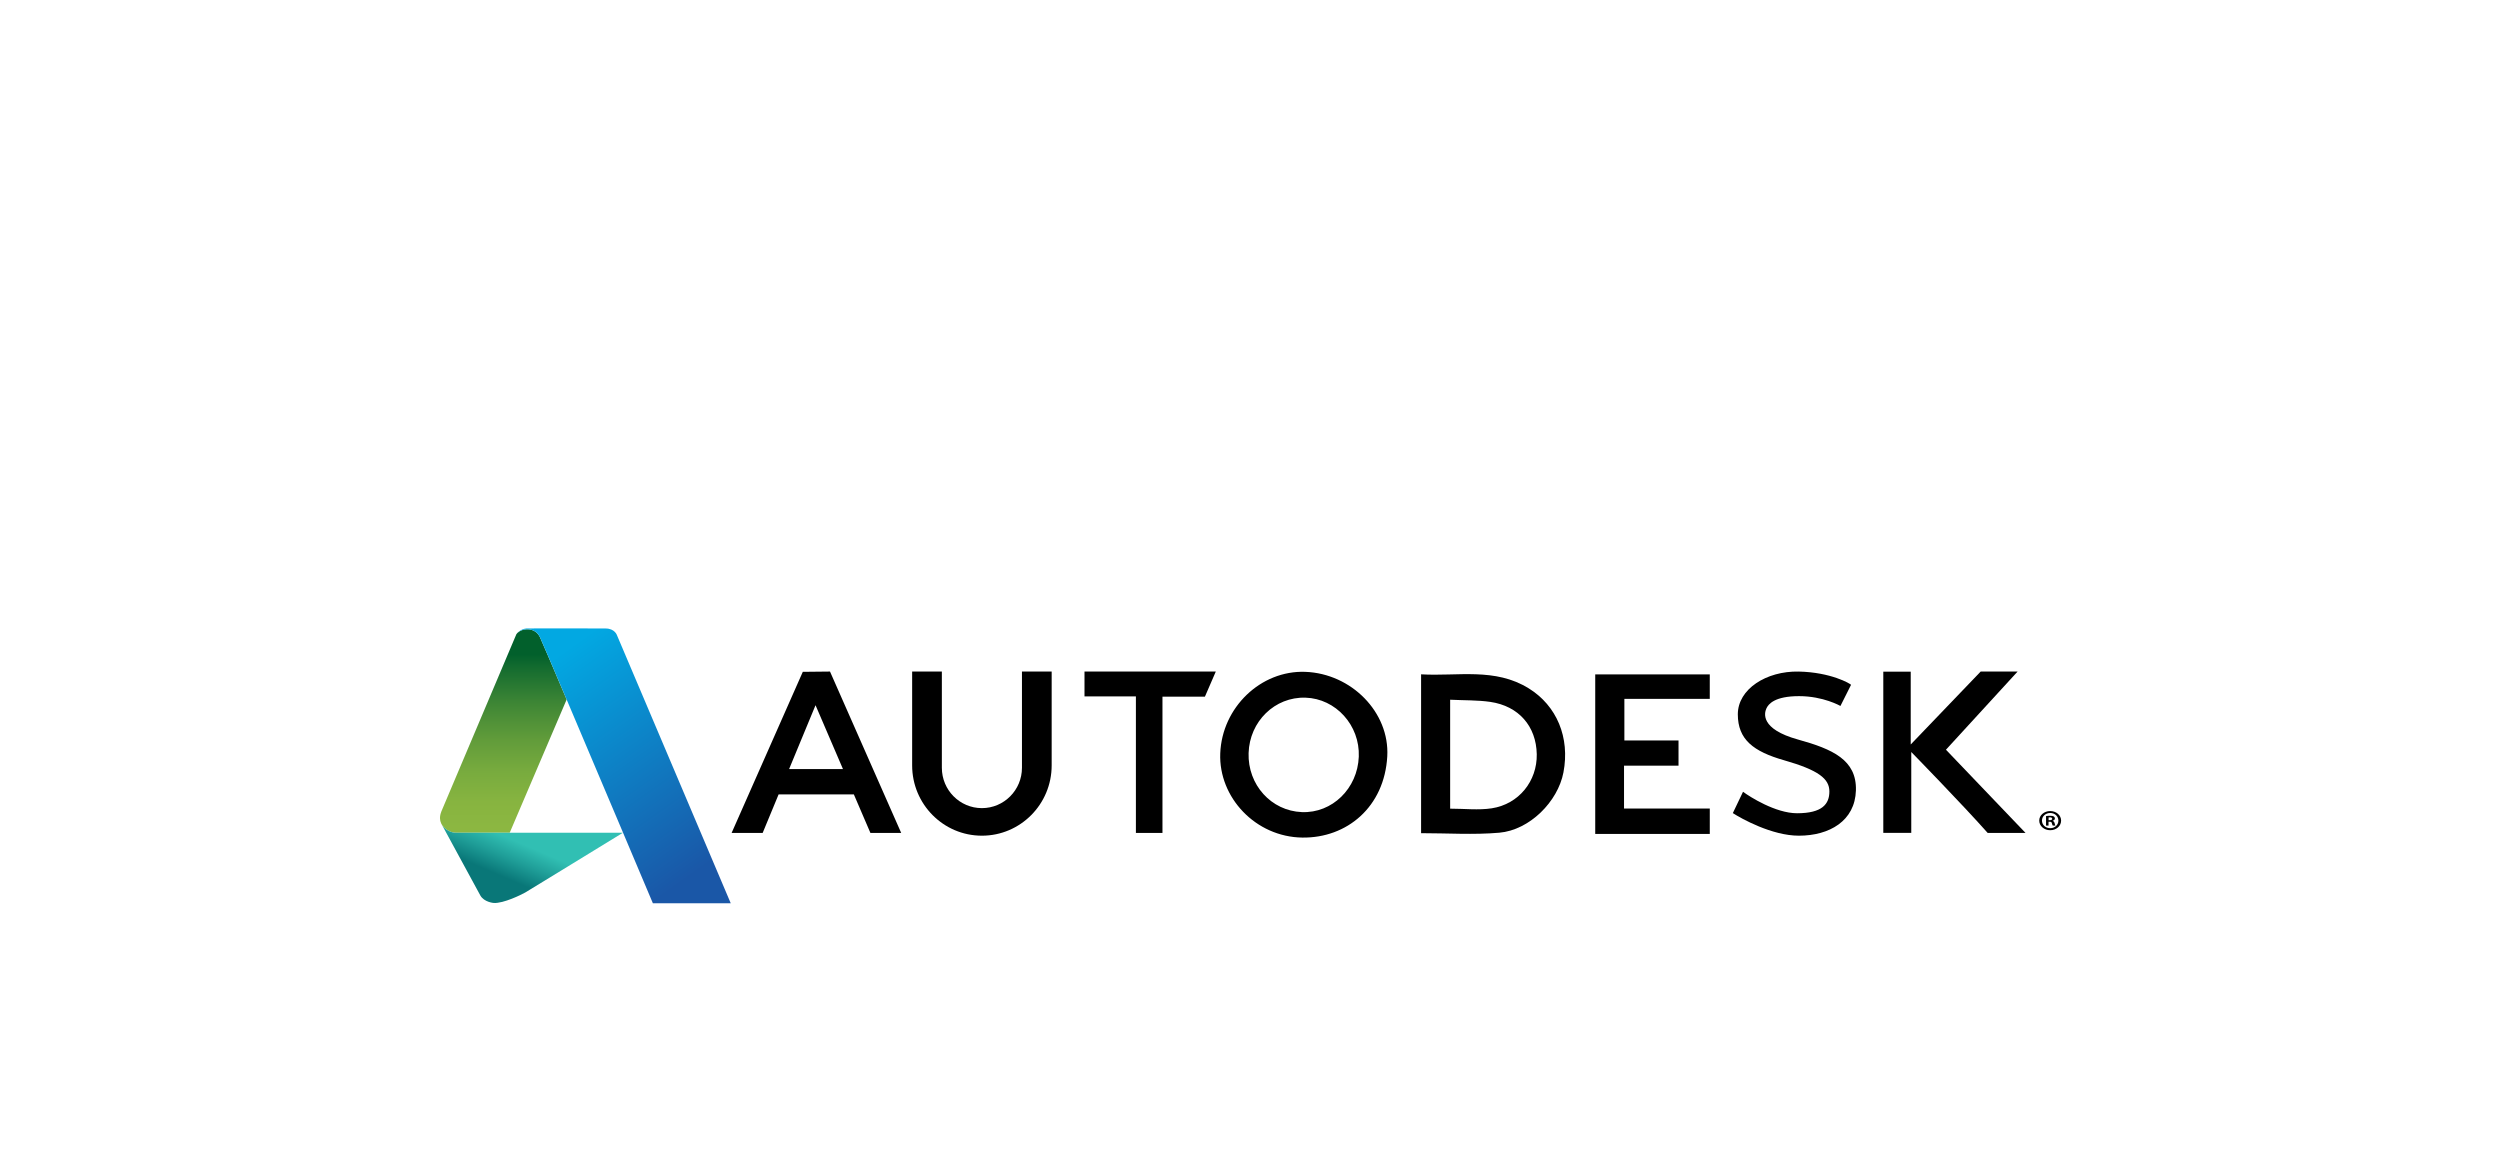
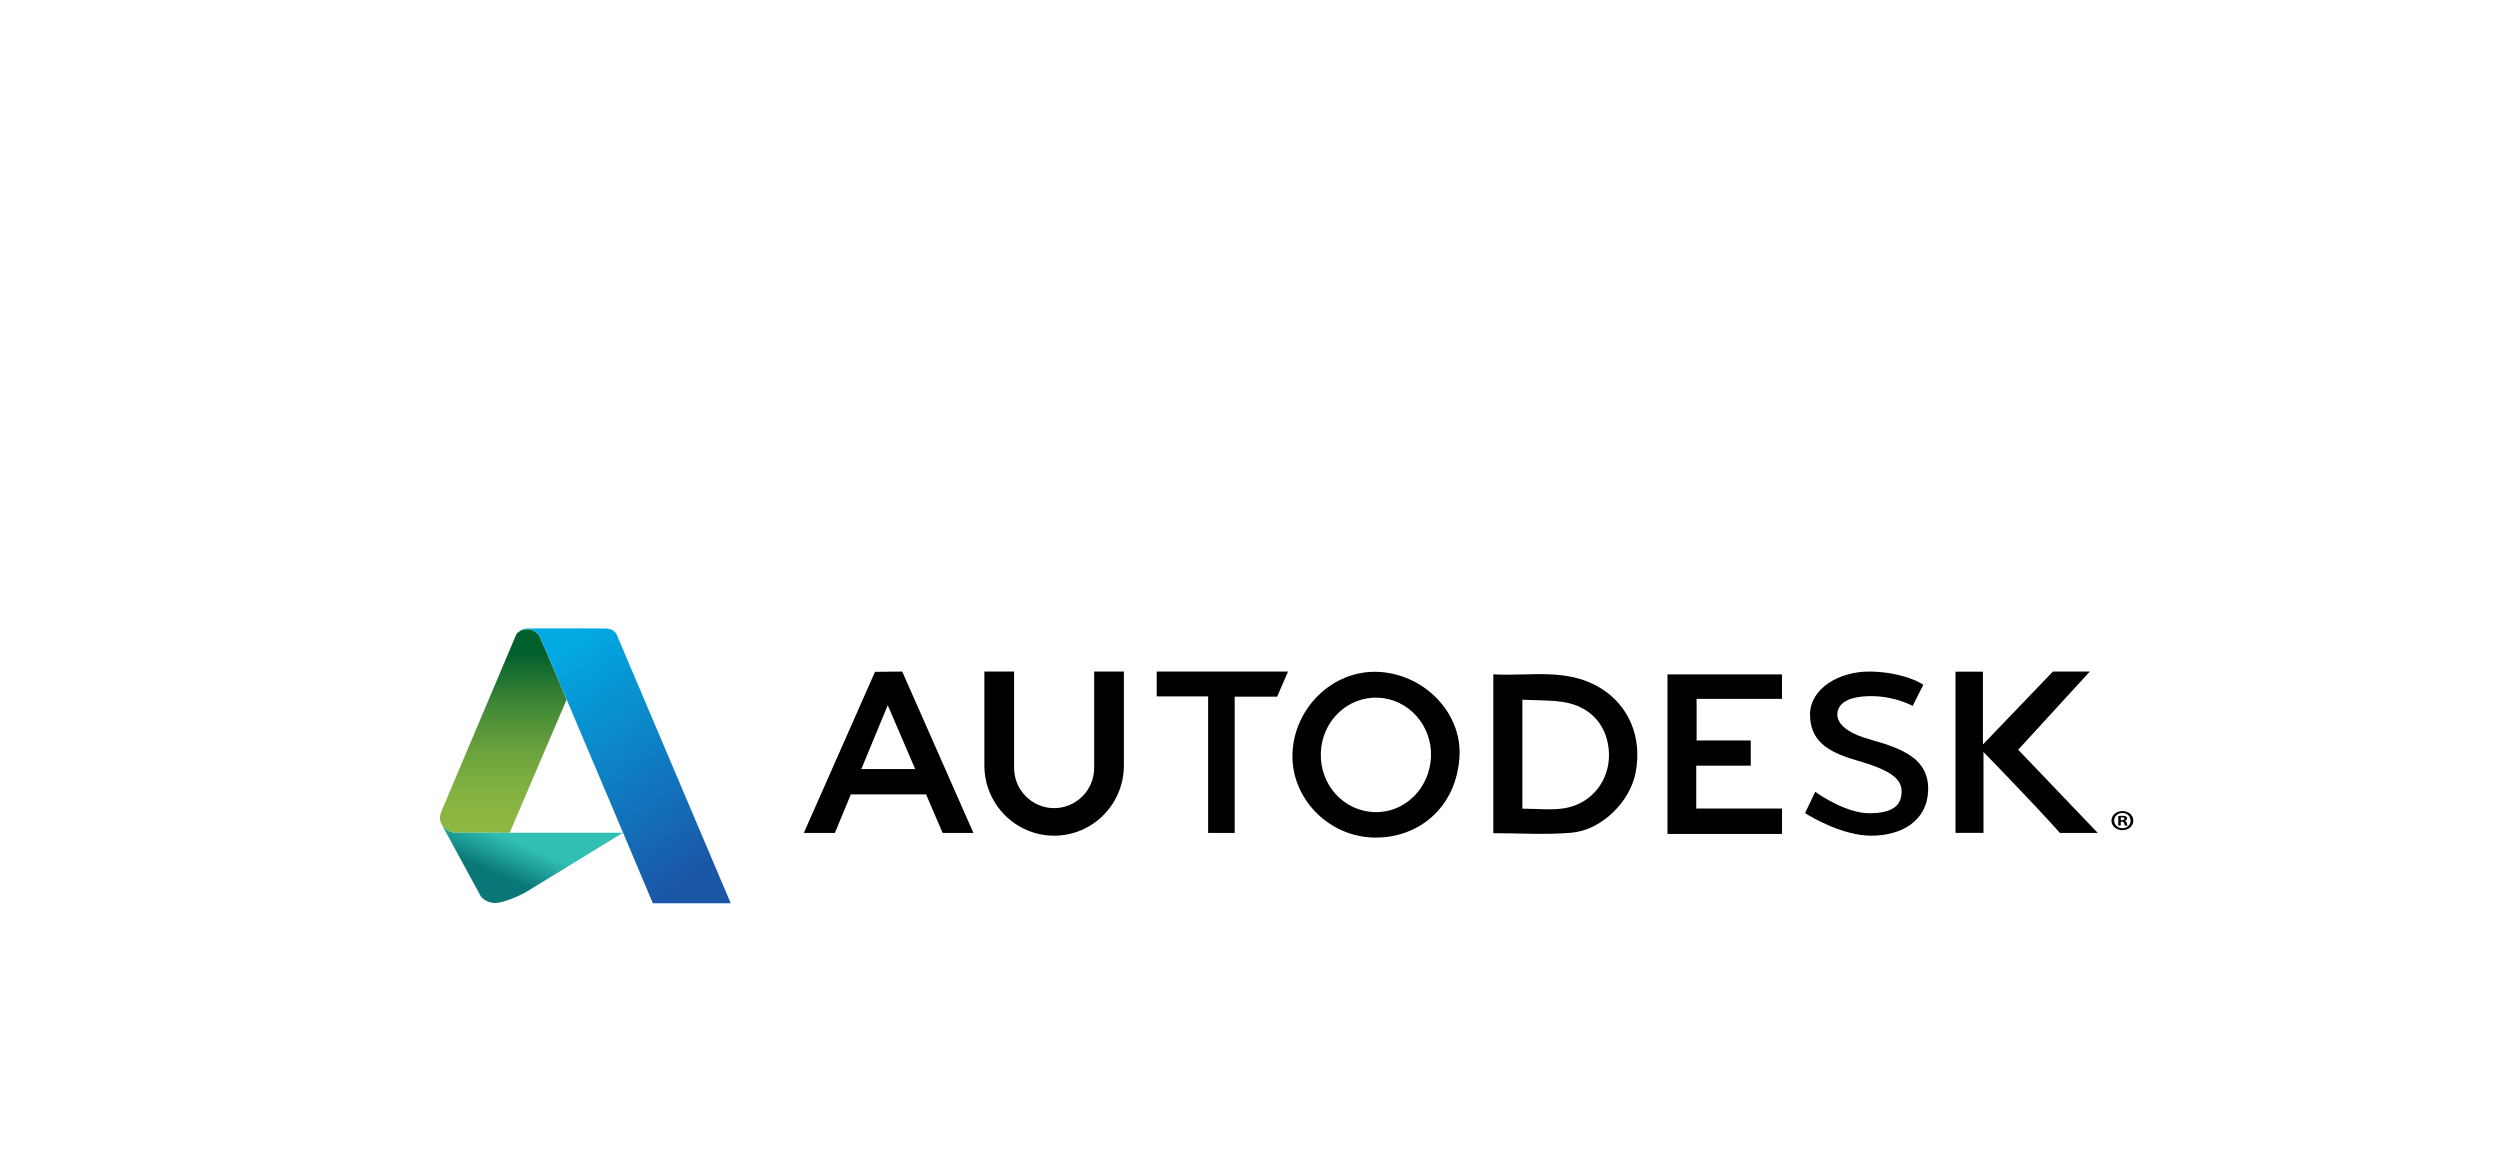
<svg xmlns="http://www.w3.org/2000/svg" width="900px" height="419px" viewBox="0 0 900 419" version="1.1" style="background: #FFFFFF;">
  <defs>
    <linearGradient x1="50%" y1="12.381%" x2="50%" y2="97.393%" id="linearGradient-1">
      <stop stop-color="#02602C" offset="0%" />
      <stop stop-color="#136B2F" offset="7.27%" />
      <stop stop-color="#3E8635" offset="28.21%" />
      <stop stop-color="#609B3A" offset="48.49%" />
      <stop stop-color="#78AB3E" offset="67.68%" />
      <stop stop-color="#87B440" offset="85.34%" />
      <stop stop-color="#8CB741" offset="100%" />
    </linearGradient>
    <linearGradient x1="16.858%" y1="49.771%" x2="66.194%" y2="0.205%" id="linearGradient-2">
      <stop stop-color="#097778" offset="0%" />
      <stop stop-color="#1F9E98" offset="27.71%" />
      <stop stop-color="#31BFB3" offset="53.57%" />
    </linearGradient>
    <linearGradient x1="25.75%" y1="6.436%" x2="77.004%" y2="99.151%" id="linearGradient-3">
      <stop stop-color="#02A8E2" offset="0%" />
      <stop stop-color="#1A57A7" offset="94.39%" />
    </linearGradient>
  </defs>
  <g id="Page-1" stroke="none" stroke-width="1" fill="none" fill-rule="evenodd">
    <g id="screencast" fill-rule="nonzero">
      <g id="autodesk" transform="translate(158, 226)">
-         <g id="Group" transform="translate(280.6745, 15.75717)" fill="#000000">
+         <g id="Group" transform="translate(306.6745, 15.75717)" fill="#000000">
          <path d="M72.918,58.185 C72.918,39.429 72.918,20.588 72.918,1 C86.098,1.778 99.476,-1.513 111.692,6.066 C121.764,12.317 126.561,23.732 124.164,36.315 C122.161,46.828 111.984,57.066 101.075,58.019 C91.81,58.827 82.418,58.185 72.918,58.185 Z M83.379,10.141 C83.379,23.675 83.379,36.466 83.379,49.362 C88.559,49.362 93.55,49.967 98.333,49.237 C108.132,47.742 114.739,39.397 114.558,29.757 C114.37,19.706 108.076,12.408 97.815,10.922 C93.27,10.266 88.611,10.399 83.379,10.141 Z" id="Shape" />
          <path d="M0.614,29.478 C1.242,12.922 15.212,-0.483 31.222,0.107 C47.844,0.721 61.62,14.698 60.744,30.513 C59.736,48.769 46.193,59.99 30.157,59.771 C13.334,59.541 0.014,45.325 0.614,29.478 Z M10.821,29.348 C10.469,40.757 18.953,50.163 29.999,50.601 C40.909,51.037 50.052,42.122 50.491,30.628 C50.922,19.35 42.23,9.739 31.297,9.402 C20.281,9.06 11.169,17.935 10.821,29.348 Z" id="Shape" />
          <path d="M176.847,49.312 C176.847,52.805 176.847,55.504 176.847,58.461 C163.071,58.461 149.538,58.461 135.609,58.461 C135.609,39.397 135.609,20.351 135.609,1.016 C149.312,1.016 162.96,1.016 176.843,1.016 C176.843,3.946 176.843,6.65 176.843,9.844 C166.749,9.844 156.633,9.844 146.101,9.844 C146.101,14.948 146.101,19.581 146.101,24.818 C152.518,24.818 158.914,24.818 165.593,24.818 C165.593,28.072 165.593,30.735 165.593,33.889 C159.077,33.889 152.668,33.889 145.975,33.889 C145.975,39.193 145.975,44.012 145.975,49.312 C156.251,49.312 166.367,49.312 176.847,49.312 Z" id="Shape" />
        </g>
-         <path d="M542.545,43.899 C550.47,35.248 559.779,25.096 568.336,15.757 L555.045,15.757 L529.861,42.011 C529.861,33.197 529.861,24.613 529.861,15.796 C526.403,15.796 523.375,15.796 519.987,15.796 C519.987,35.372 519.987,54.606 519.987,73.831 C523.409,73.831 526.429,73.831 530.057,73.831 C530.057,64.274 530.057,54.977 530.057,44.726 C530.057,44.726 548.162,63.261 557.571,73.862 L571.197,73.862 C561.941,64.173 550.461,52.203 542.545,43.899 Z" id="Shape" fill="#000000" />
-         <path d="M140.802,15.757 L131.007,15.86 L105.376,73.862 L116.555,73.862 L122.3,59.983 L149.387,59.983 L155.35,73.862 L166.435,73.862 L140.802,15.757 Z M126.072,50.869 L135.592,27.875 L145.47,50.869 L126.072,50.869 Z" id="Shape" fill="#000000" />
-         <polygon id="Shape" fill="#000000" points="232.418 24.695 250.923 24.695 250.923 73.862 260.488 73.862 260.488 24.8 275.769 24.8 279.69 15.757 232.418 15.757" />
-         <path d="M489.27,40.228 C475.589,36.43 477.17,30.688 477.887,29.072 C478.604,27.456 480.912,24.61 489.67,24.61 C498.428,24.61 504.558,28.149 504.558,28.149 L508.379,20.534 C508.139,20.148 501.135,15.995 489.51,15.763 C477.887,15.533 467.616,22.072 467.616,31.151 C467.616,40.229 473.222,44.538 484.255,47.69 C496.749,51.261 500.576,54.384 500.576,58.922 C500.576,63.459 498.013,66.768 488.937,66.768 C481.183,66.768 471.808,60.766 469.488,59.037 L465.821,66.715 C468.826,68.667 479.871,74.847 489.59,74.847 C500.578,74.847 509.811,69.537 510.13,58.537 C510.447,47.537 501.708,43.681 489.27,40.228 Z" id="Shape" fill="#000000" />
-         <path d="M209.905,50.397 C209.905,58.422 203.449,64.927 195.487,64.927 C187.524,64.927 181.068,58.422 181.068,50.397 L181.068,15.757 L170.374,15.757 L170.374,49.54 C170.374,63.516 181.618,74.847 195.487,74.847 C209.355,74.847 220.6,63.518 220.6,49.54 L220.6,15.757 L209.905,15.757 L209.905,50.397 L209.905,50.397 Z" id="Shape" fill="#000000" />
-         <path d="M584,69.41 C584,71.353 582.294,72.877 580.071,72.877 C577.875,72.877 576.121,71.352 576.121,69.41 C576.121,67.509 577.875,65.983 580.071,65.983 C582.294,65.983 584,67.509 584,69.41 Z M577.104,69.41 C577.104,70.935 578.367,72.146 580.097,72.146 C581.781,72.146 583.02,70.934 583.02,69.431 C583.02,67.904 581.782,66.672 580.074,66.672 C578.367,66.673 577.104,67.906 577.104,69.41 Z M579.466,71.207 L578.576,71.207 L578.576,67.78 C578.927,67.718 579.419,67.676 580.05,67.676 C580.775,67.676 581.101,67.78 581.382,67.927 C581.593,68.074 581.756,68.346 581.756,68.68 C581.756,69.056 581.429,69.348 580.963,69.474 L580.963,69.516 C581.335,69.642 581.547,69.892 581.664,70.351 C581.781,70.873 581.85,71.081 581.946,71.209 L580.987,71.209 C580.869,71.081 580.8,70.77 580.683,70.372 C580.612,69.996 580.379,69.83 579.888,69.83 L579.469,69.83 L579.469,71.207 L579.466,71.207 Z M579.49,69.264 L579.909,69.264 C580.4,69.264 580.798,69.118 580.798,68.764 C580.798,68.45 580.541,68.24 579.98,68.24 C579.746,68.24 579.581,68.262 579.49,68.282 L579.49,69.264 L579.49,69.264 Z" id="Shape" fill="#000000" />
+         <path d="M568.545,43.899 C576.47,35.248 585.779,25.096 594.336,15.757 L581.045,15.757 L555.861,42.011 C555.861,33.197 555.861,24.613 555.861,15.796 C552.403,15.796 549.375,15.796 545.987,15.796 C545.987,35.372 545.987,54.606 545.987,73.831 C549.409,73.831 552.429,73.831 556.057,73.831 C556.057,64.274 556.057,54.977 556.057,44.726 C556.057,44.726 574.162,63.261 583.571,73.862 L597.197,73.862 C587.941,64.173 576.461,52.203 568.545,43.899 Z" id="Shape" fill="#000000" />
+         <path d="M166.802,15.757 L157.007,15.86 L131.376,73.862 L142.555,73.862 L148.3,59.983 L175.387,59.983 L181.35,73.862 L192.435,73.862 L166.802,15.757 Z M152.072,50.869 L161.592,27.875 L171.47,50.869 L152.072,50.869 Z" id="Shape" fill="#000000" />
+         <polygon id="Shape" fill="#000000" points="258.418 24.695 276.923 24.695 276.923 73.862 286.488 73.862 286.488 24.8 301.769 24.8 305.69 15.757 258.418 15.757" />
+         <path d="M515.27,40.228 C501.589,36.43 503.17,30.688 503.887,29.072 C504.604,27.456 506.912,24.61 515.67,24.61 C524.428,24.61 530.558,28.149 530.558,28.149 L534.379,20.534 C534.139,20.148 527.135,15.995 515.51,15.763 C503.887,15.533 493.616,22.072 493.616,31.151 C493.616,40.229 499.222,44.538 510.255,47.69 C522.749,51.261 526.576,54.384 526.576,58.922 C526.576,63.459 524.013,66.768 514.937,66.768 C507.183,66.768 497.808,60.766 495.488,59.037 L491.821,66.715 C494.826,68.667 505.871,74.847 515.59,74.847 C526.578,74.847 535.811,69.537 536.13,58.537 C536.447,47.537 527.708,43.681 515.27,40.228 Z" id="Shape" fill="#000000" />
+         <path d="M235.905,50.397 C235.905,58.422 229.449,64.927 221.487,64.927 C213.524,64.927 207.068,58.422 207.068,50.397 L207.068,15.757 L196.374,15.757 L196.374,49.54 C196.374,63.516 207.618,74.847 221.487,74.847 C235.355,74.847 246.6,63.518 246.6,49.54 L246.6,15.757 L235.905,15.757 L235.905,50.397 L235.905,50.397 Z" id="Shape" fill="#000000" />
+         <path d="M610,69.41 C610,71.353 608.294,72.877 606.071,72.877 C603.875,72.877 602.121,71.352 602.121,69.41 C602.121,67.509 603.875,65.983 606.071,65.983 C608.294,65.983 610,67.509 610,69.41 Z M603.104,69.41 C603.104,70.935 604.367,72.146 606.097,72.146 C607.781,72.146 609.02,70.934 609.02,69.431 C609.02,67.904 607.782,66.672 606.074,66.672 C604.367,66.673 603.104,67.906 603.104,69.41 Z M605.466,71.207 L604.576,71.207 L604.576,67.78 C604.927,67.718 605.419,67.676 606.05,67.676 C606.775,67.676 607.101,67.78 607.382,67.927 C607.593,68.074 607.756,68.346 607.756,68.68 C607.756,69.056 607.429,69.348 606.963,69.474 L606.963,69.516 C607.335,69.642 607.547,69.892 607.664,70.351 C607.781,70.873 607.85,71.081 607.946,71.209 L606.987,71.209 C606.869,71.081 606.8,70.77 606.683,70.372 C606.612,69.996 606.379,69.83 605.888,69.83 L605.469,69.83 L605.469,71.207 L605.466,71.207 Z M605.49,69.264 L605.909,69.264 C606.4,69.264 606.798,69.118 606.798,68.764 C606.798,68.45 606.541,68.24 605.98,68.24 C605.746,68.24 605.581,68.262 605.49,68.282 L605.49,69.264 L605.49,69.264 Z" id="Shape" fill="#000000" />
        <g id="Group">
          <path d="M31.572,0.55 C29.061,0.696 28.029,2.12 27.897,2.319 C27.886,2.336 27.88,2.345 27.881,2.343 L27.881,2.343 L0.883,66.14 C0.868,66.202 0.842,66.281 0.803,66.383 C0.201,67.987 0.318,69.338 0.82,70.428 L1.122,70.984 C2.288,72.829 4.583,73.778 5.954,73.781 C7.008,73.781 15.323,73.781 25.494,73.781 L45.99,25.829 C40.801,13.613 36.896,4.479 36.335,3.301 C35.227,0.99 32.986,0.466 31.572,0.55 Z" id="Shape" fill="url(#linearGradient-1)" />
          <path d="M5.954,73.781 C4.583,73.778 2.288,72.829 1.122,70.984 L8.742,85.004 L14.916,96.362 C16.28,98.793 19.705,99.066 19.705,99.066 C23.253,99.304 29.819,96.029 31.112,95.287 C32.361,94.571 62.257,76.233 66.257,73.782 C62.045,73.782 41.475,73.782 25.494,73.782 C15.323,73.781 7.01,73.781 5.954,73.781 Z" id="Shape" fill="url(#linearGradient-2)" />
          <path d="M1.122,70.984 L0.82,70.428 C0.909,70.622 1.01,70.807 1.122,70.984 Z" id="Shape" fill="#000000" />
          <polygon id="Shape" fill="#000000" points="27.88 2.345 27.88 2.343 27.88 2.343" />
          <path d="M27.897,2.319 C27.891,2.326 27.886,2.336 27.881,2.343 L27.881,2.343 C27.88,2.345 27.886,2.335 27.897,2.319 Z" id="Shape" fill="#000000" />
          <path d="M64.123,2.711 C64.123,2.711 63.37,0.24 59.971,0.254 C59.971,0.254 55.252,0.238 49.654,0.225 C41.761,0.21 32.112,0.199 31.463,0.255 C29.768,0.4 28.388,1.528 27.897,2.318 C28.029,2.118 29.061,0.695 31.572,0.548 C32.986,0.465 35.227,0.99 36.335,3.299 C36.896,4.476 40.801,13.611 45.99,25.828 C57.314,52.48 74.766,93.802 77.031,99.166 L105.064,99.166 L64.123,2.711 Z" id="Shape" fill="url(#linearGradient-3)" />
        </g>
      </g>
    </g>
  </g>
</svg>
